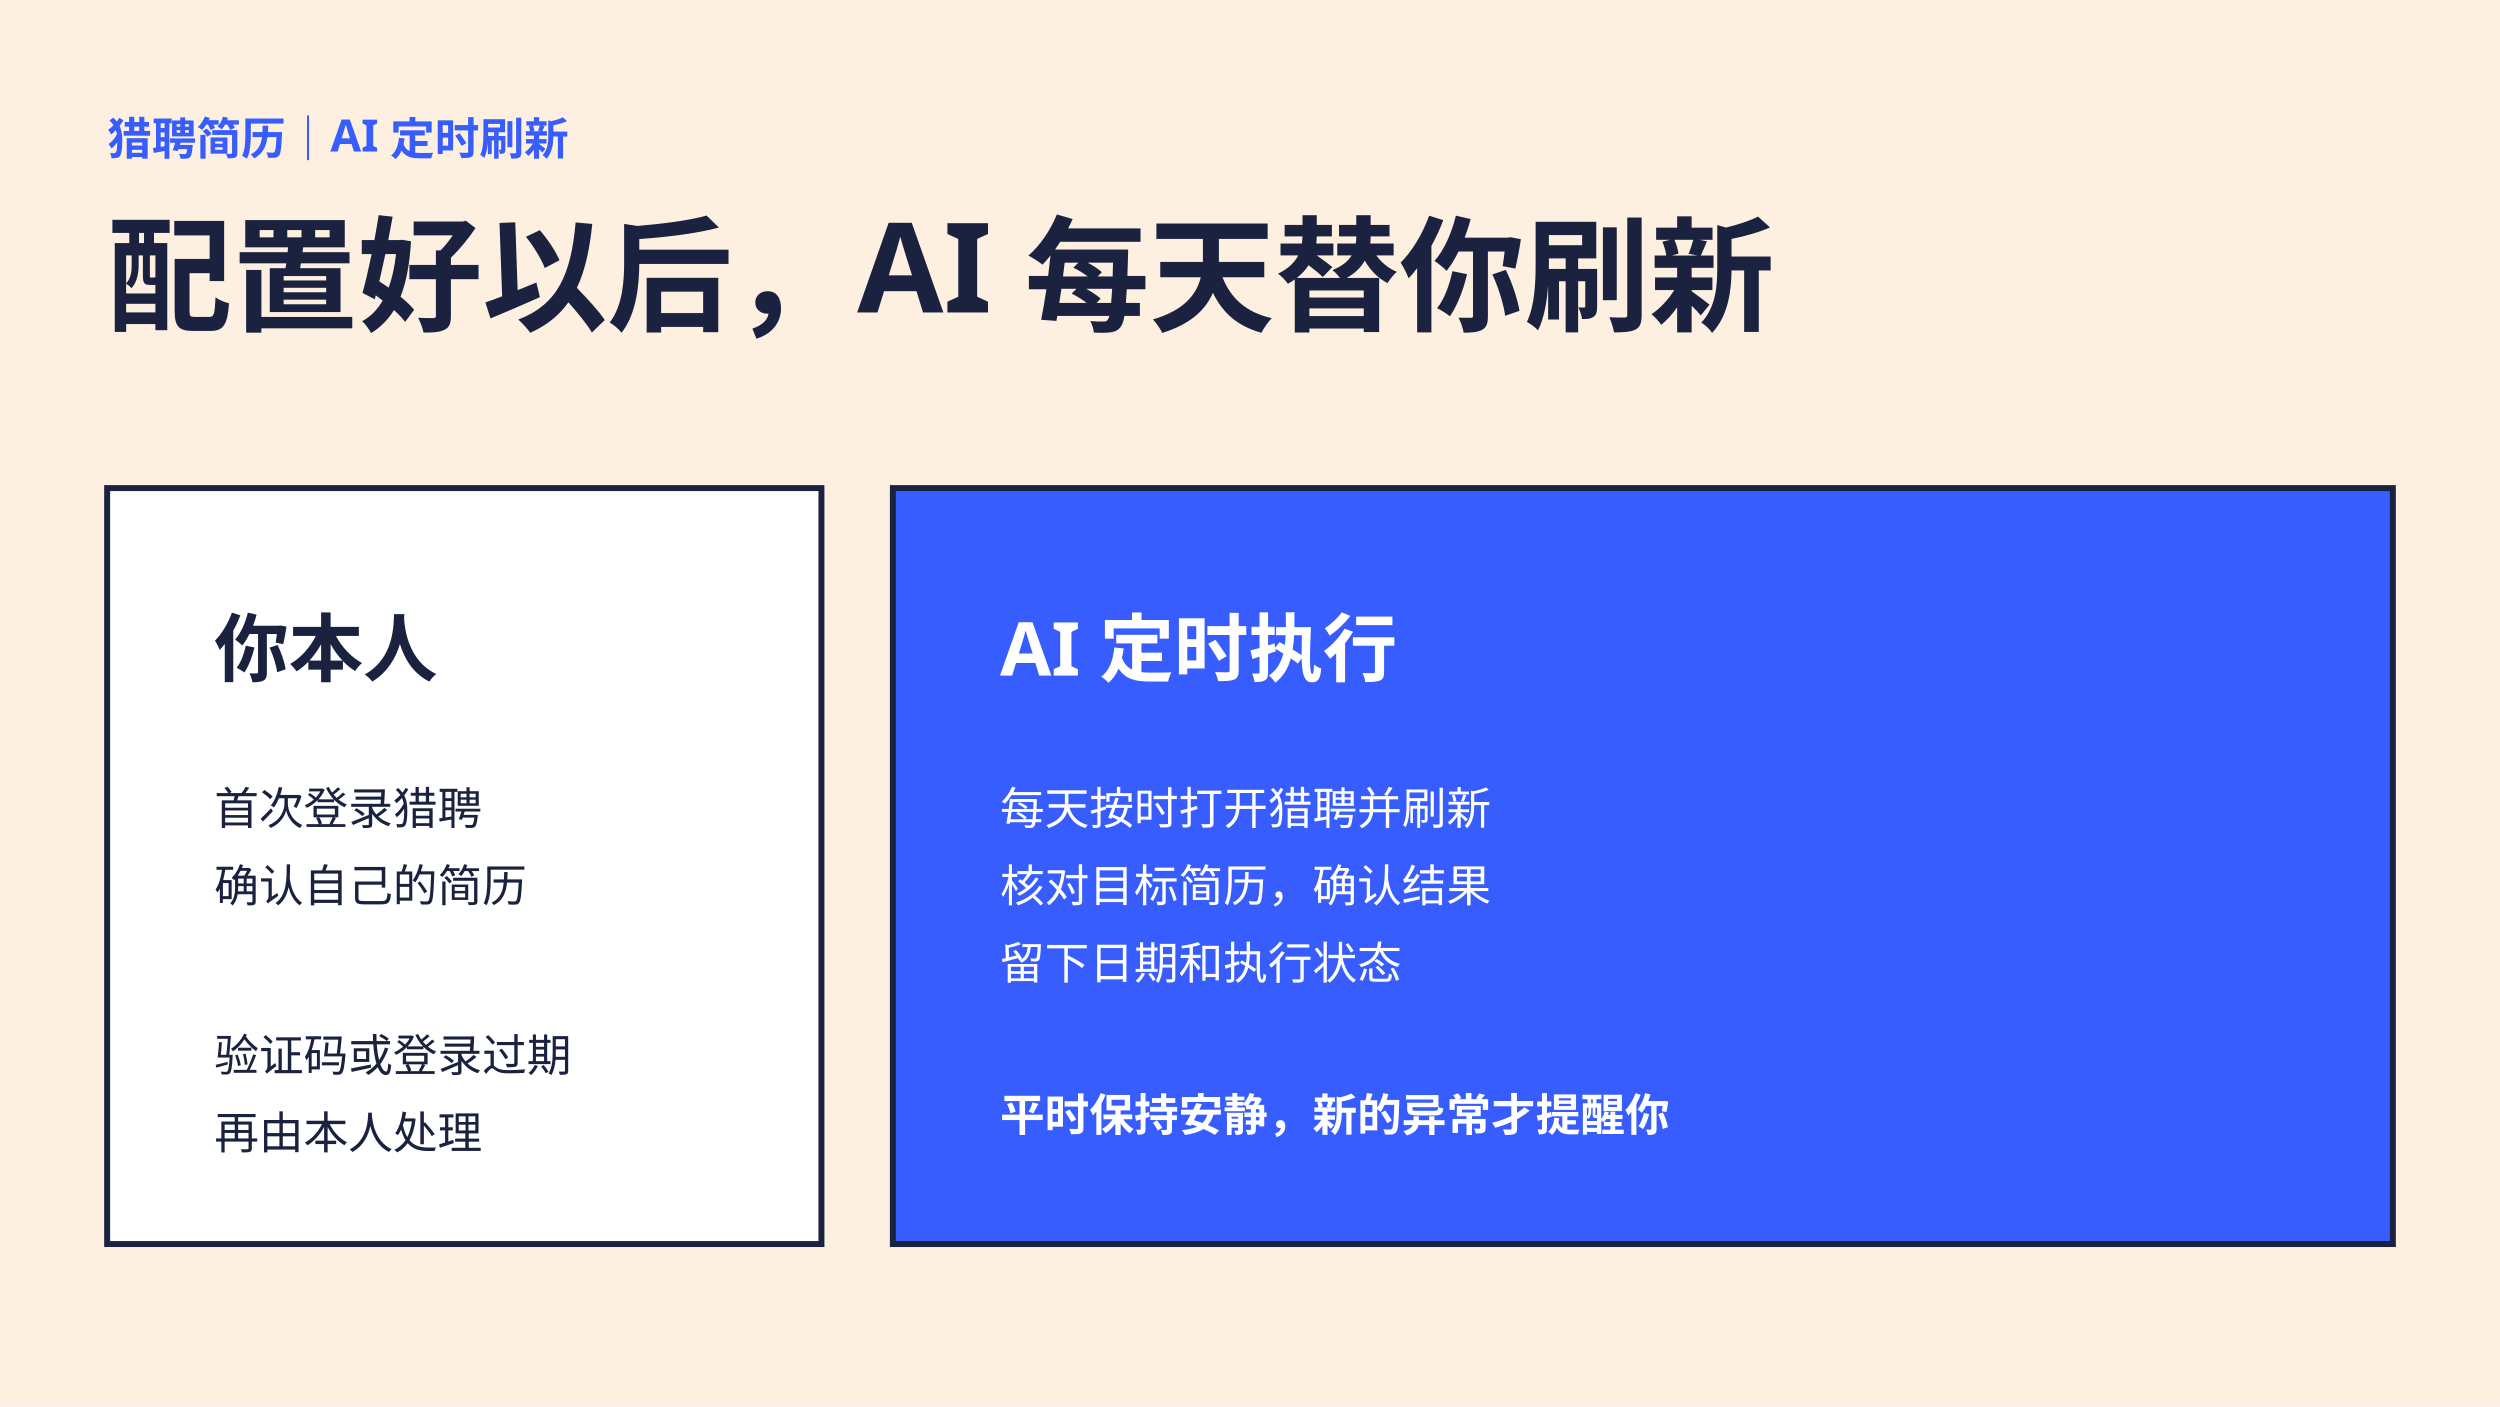
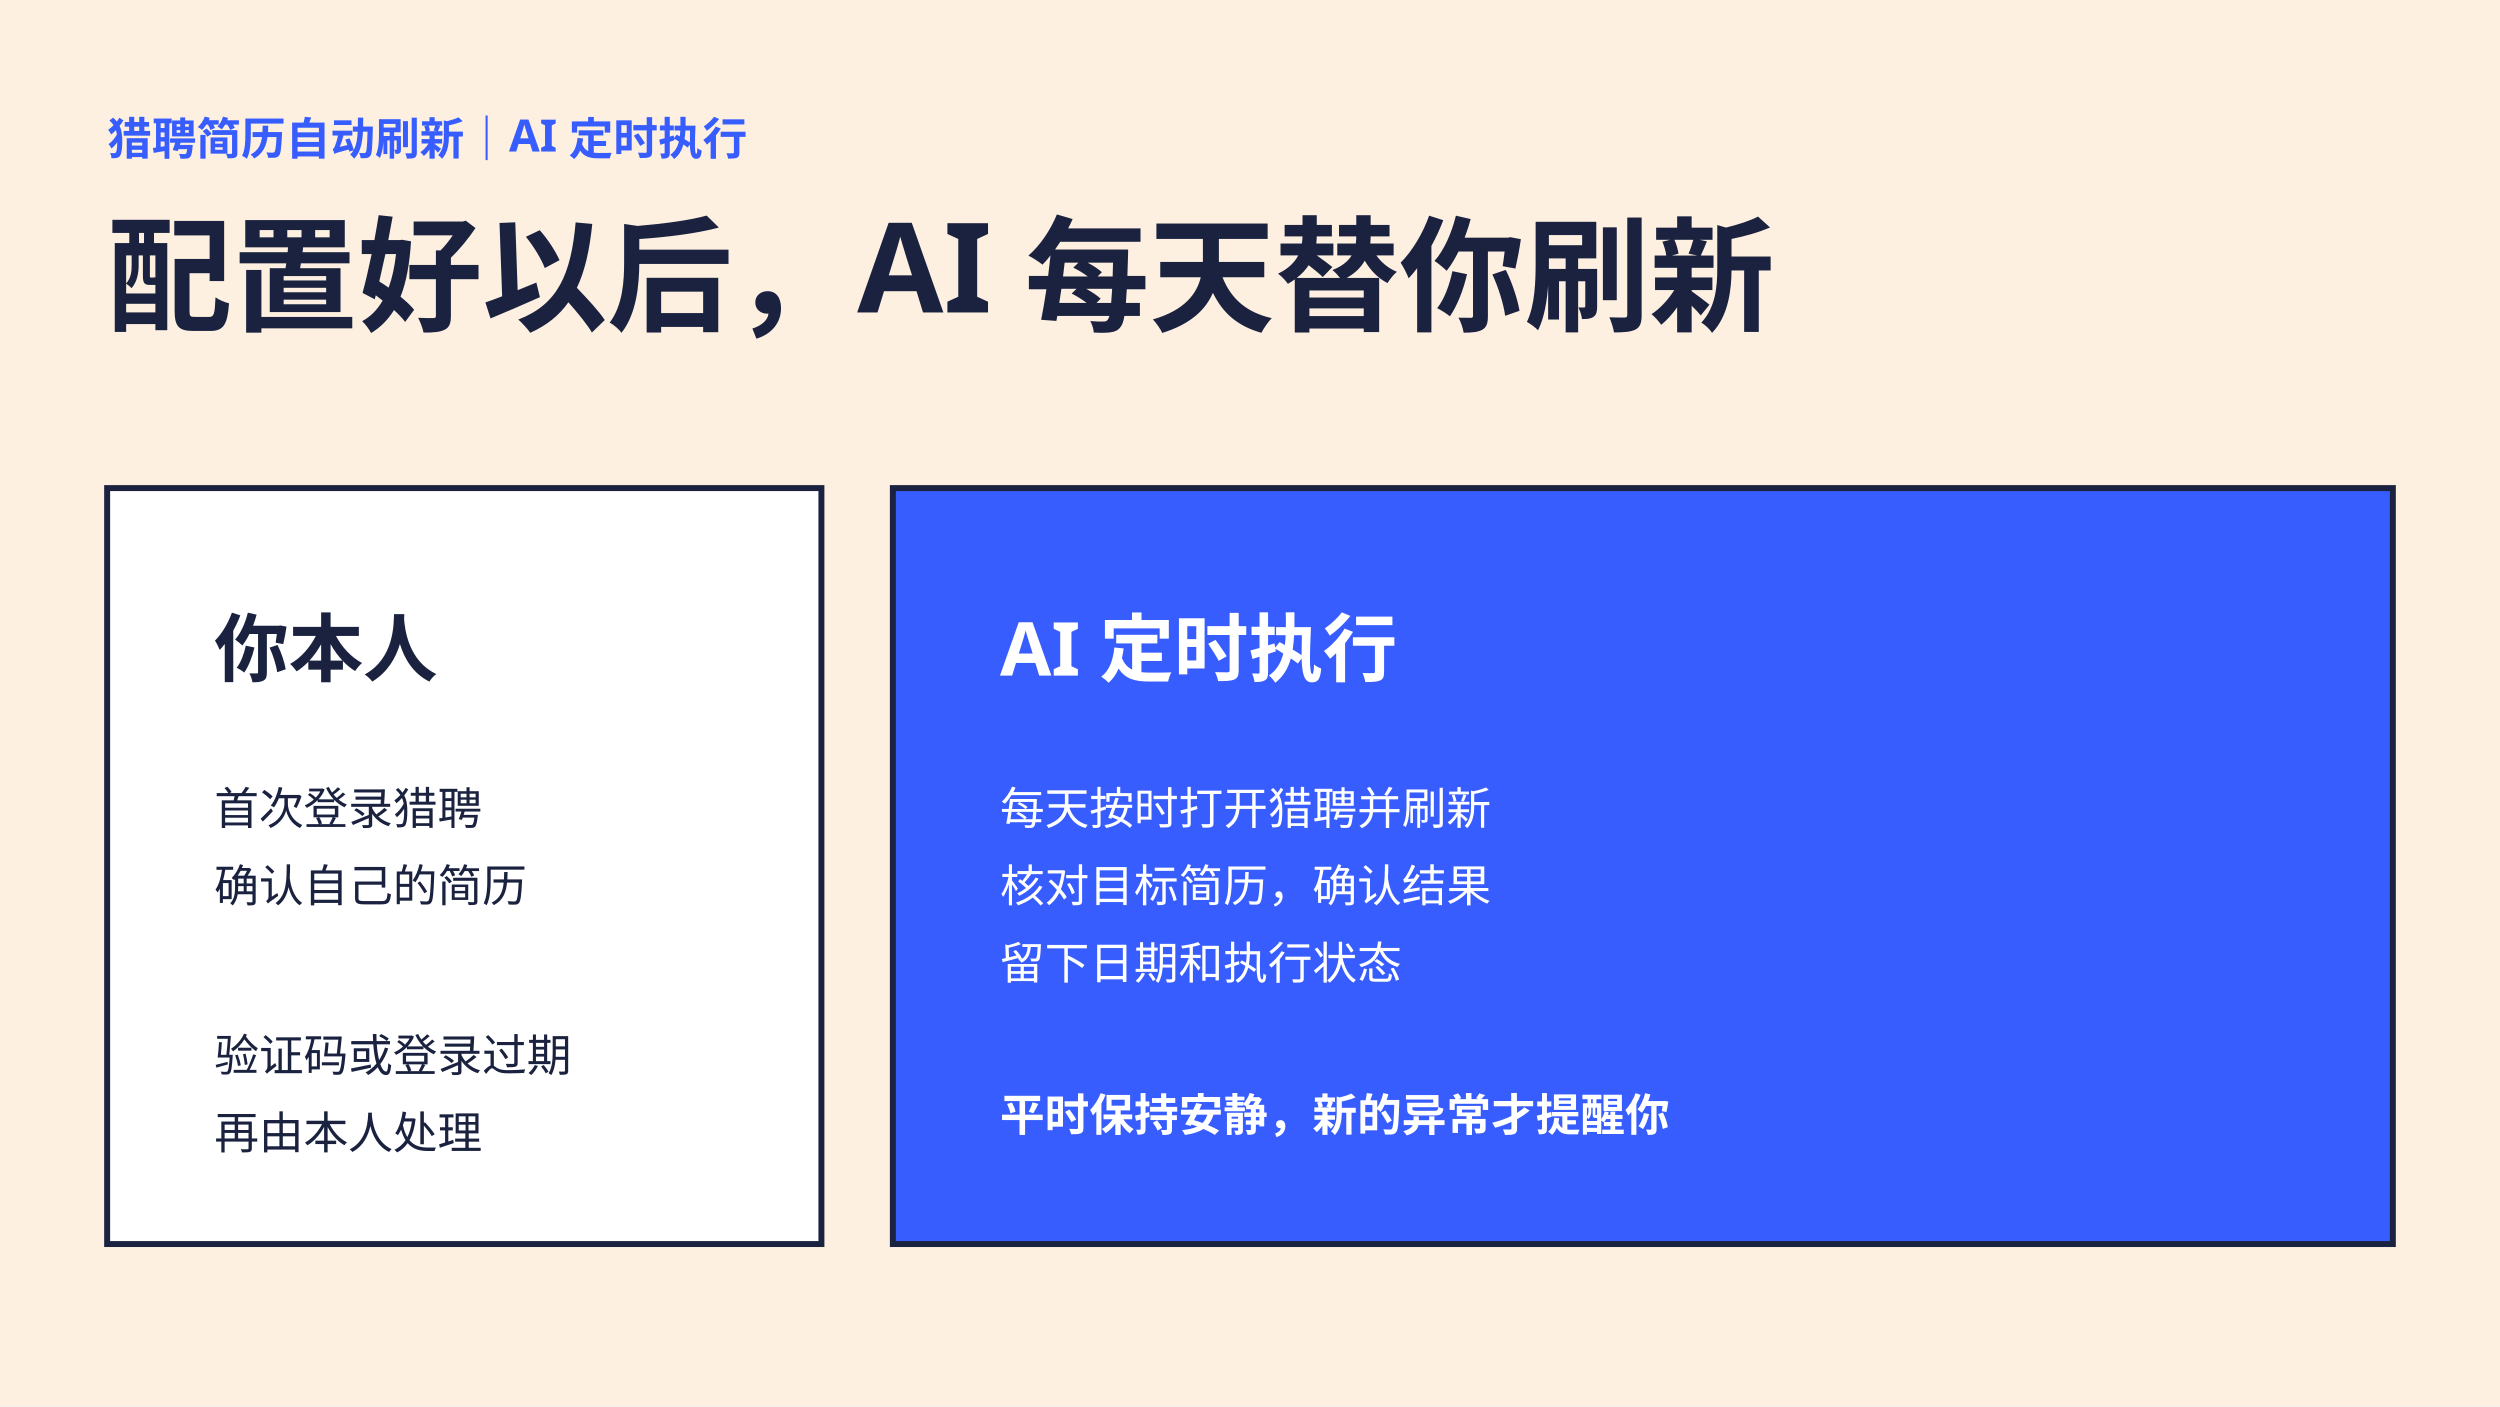
<svg xmlns="http://www.w3.org/2000/svg" width="1680" height="945" viewBox="0 0 1680 945" role="img" aria-labelledby="title desc">
  <rect width="1680" height="945" fill="#fdf0e0" />
-   <text x="72" y="104" font-family="Noto Sans SC, PingFang SC, Microsoft YaHei, sans-serif" font-size="30" font-weight="700" fill="#375dfe">猎聘简历｜AI 定时刷新</text>
+   <text x="72" y="104" font-family="Noto Sans SC, PingFang SC, Microsoft YaHei, sans-serif" font-size="30" font-weight="700" fill="#375dfe">猎聘简历自动刷新｜AI 定时执行</text>
  <text x="72" y="216" font-family="Noto Sans SC, PingFang SC, Microsoft YaHei, sans-serif" font-size="84" font-weight="800" fill="#1a2240">配置好以后，AI 每天替你刷新</text>
  <rect x="72" y="328" width="480" height="508" fill="#ffffff" stroke="#1a2240" stroke-width="4" />
  <rect x="600" y="328" width="1008" height="508" fill="#375dfe" stroke="#1a2240" stroke-width="4" />
  <text x="144" y="454" font-family="Noto Sans SC, PingFang SC, Microsoft YaHei, sans-serif" font-size="50" font-weight="750" fill="#1a2240">你本人</text>
  <text x="144" y="554" font-family="Noto Sans SC, PingFang SC, Microsoft YaHei, sans-serif" font-size="30" font-weight="500" fill="#1a2240">首次登录猎聘</text>
  <text x="144" y="606" font-family="Noto Sans SC, PingFang SC, Microsoft YaHei, sans-serif" font-size="30" font-weight="500" fill="#1a2240">确认自己的简历</text>
  <text x="144" y="720" font-family="Noto Sans SC, PingFang SC, Microsoft YaHei, sans-serif" font-size="30" font-weight="500" fill="#1a2240">验证码或登录过期</text>
  <text x="144" y="772" font-family="Noto Sans SC, PingFang SC, Microsoft YaHei, sans-serif" font-size="30" font-weight="500" fill="#1a2240">再由本人处理</text>
  <text x="672" y="454" font-family="Noto Sans SC, PingFang SC, Microsoft YaHei, sans-serif" font-size="50" font-weight="750" fill="#ffffff">AI 定时执行</text>
  <text x="672" y="554" font-family="Noto Sans SC, PingFang SC, Microsoft YaHei, sans-serif" font-size="30" font-weight="500" fill="#ffffff">每天按时打开猎聘并刷新</text>
  <text x="672" y="606" font-family="Noto Sans SC, PingFang SC, Microsoft YaHei, sans-serif" font-size="30" font-weight="500" fill="#ffffff">核对目标简历，确认结果</text>
  <text x="672" y="658" font-family="Noto Sans SC, PingFang SC, Microsoft YaHei, sans-serif" font-size="30" font-weight="500" fill="#ffffff">留下日期和执行状态</text>
  <text x="672" y="760" font-family="Noto Sans SC, PingFang SC, Microsoft YaHei, sans-serif" font-size="30" font-weight="650" fill="#ffffff">平时保持安静，新的异常才提醒你</text>
</svg>
